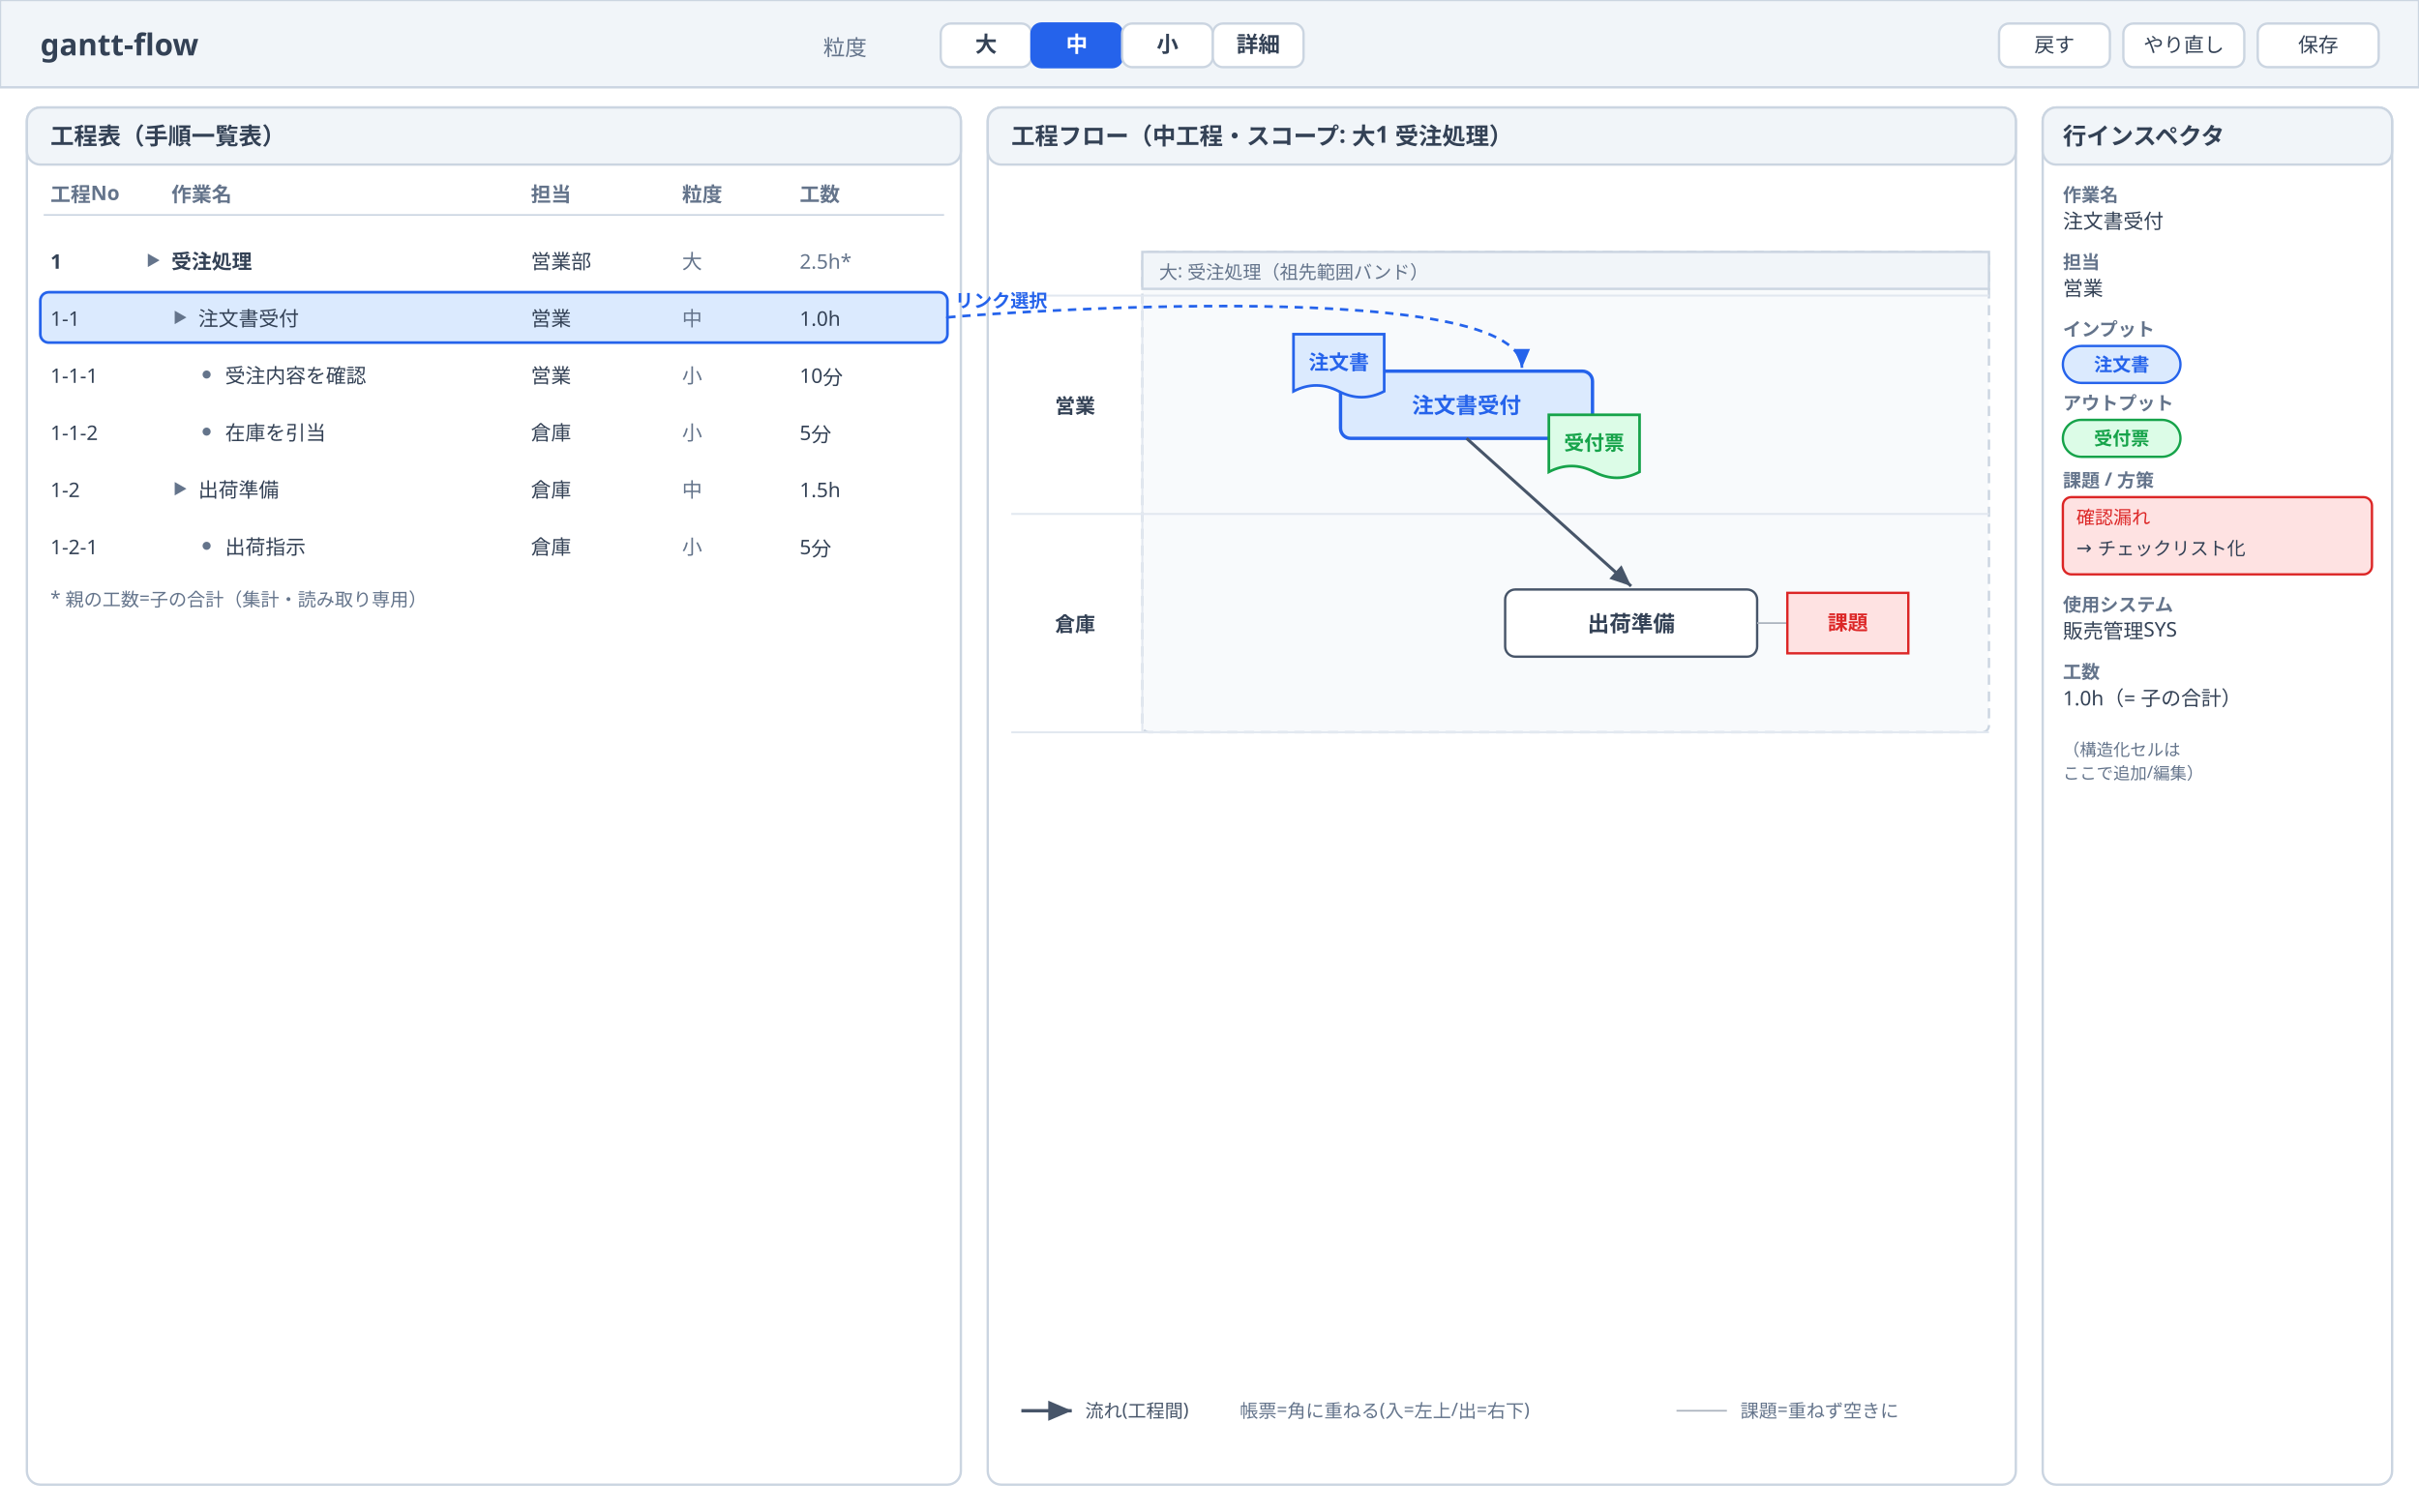
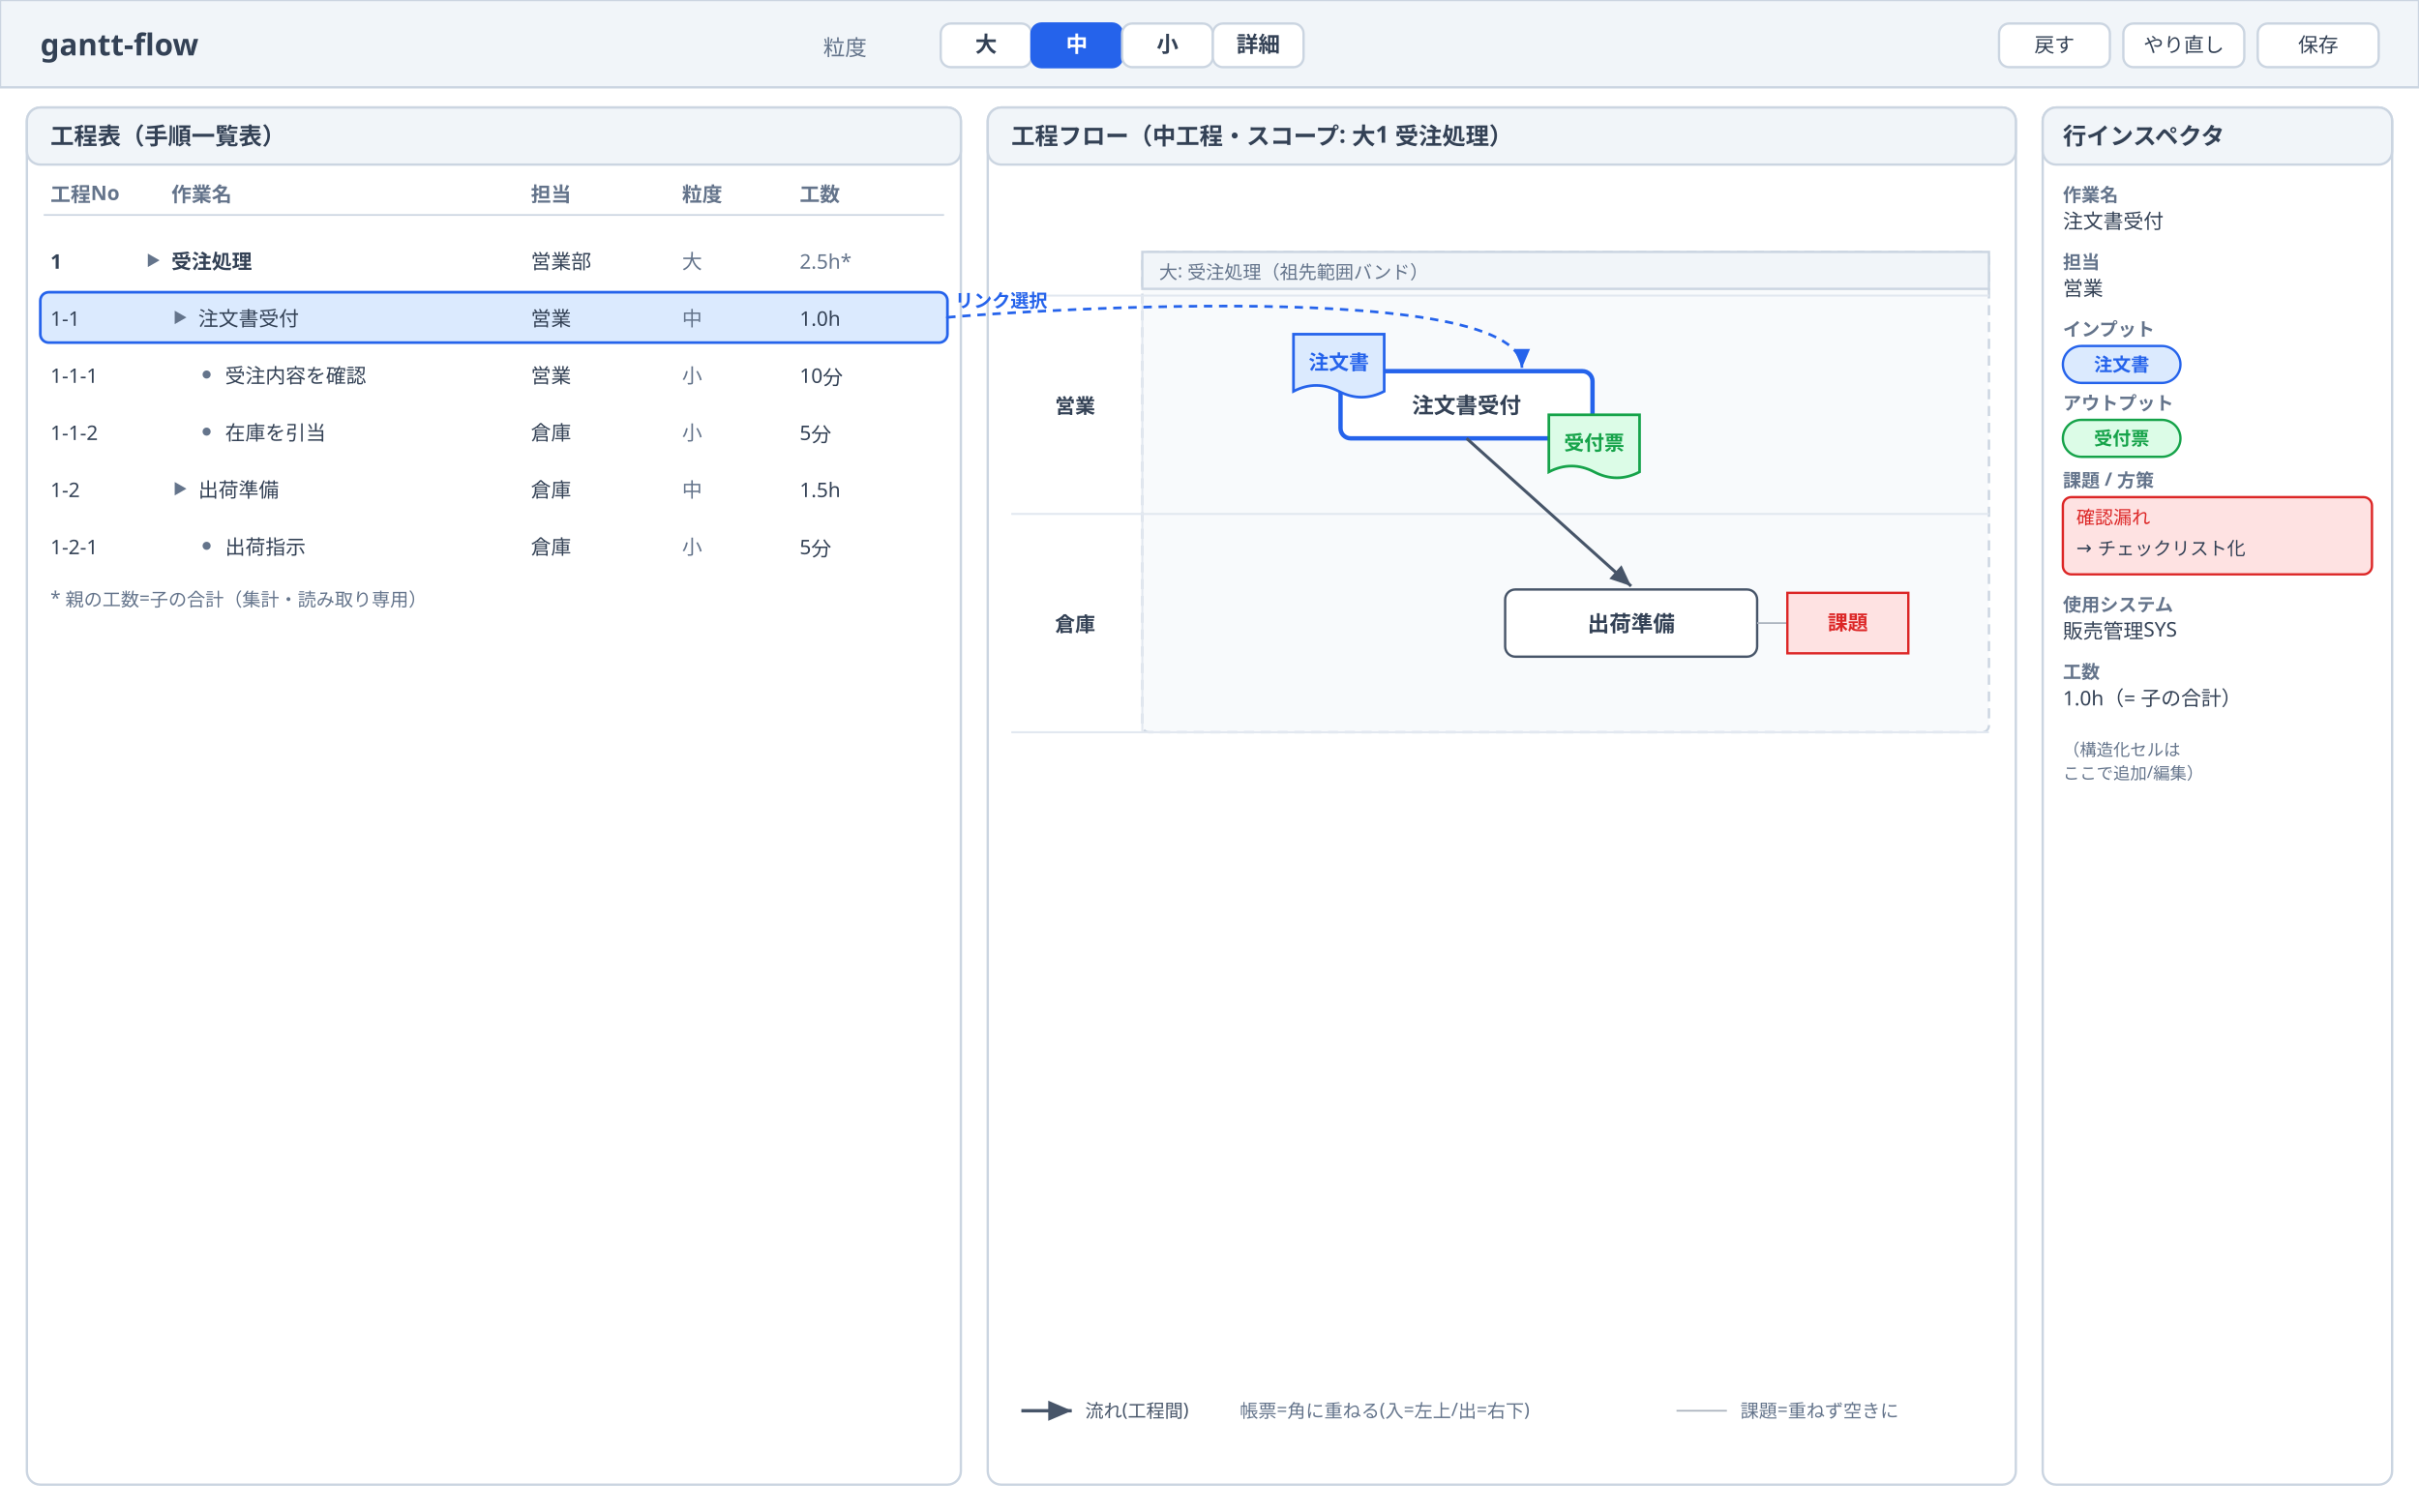
<svg xmlns="http://www.w3.org/2000/svg" width="1440" height="900" viewBox="0 0 1440 900">
  <defs>
    <marker id="arr" markerWidth="9" markerHeight="9" refX="7" refY="3" orient="auto" markerUnits="strokeWidth">
      <path d="M0,0 L7,3 L0,6 z" fill="#475569" />
    </marker>
    <marker id="arrB" markerWidth="9" markerHeight="9" refX="7" refY="3" orient="auto" markerUnits="strokeWidth">
      <path d="M0,0 L7,3 L0,6 z" fill="#2563eb" />
    </marker>
  </defs>
  <rect x="0" y="0" width="1440" height="900" rx="0" fill="#ffffff" stroke="#ffffff" stroke-width="1.4" />
  <rect x="0" y="0" width="1440" height="52" rx="0" fill="#f1f5f9" stroke="#cbd5e1" stroke-width="1.4" />
  <text x="24" y="33" font-family="IPAGothic, sans-serif" font-size="18" fill="#334155" font-weight="bold" text-anchor="start">gantt-flow</text>
  <text x="490" y="33" font-family="IPAGothic, sans-serif" font-size="13" fill="#64748b" font-weight="normal" text-anchor="start">粒度</text>
  <rect x="560" y="14" width="54" height="26" rx="6" fill="#ffffff" stroke="#cbd5e1" stroke-width="1.4" />
  <text x="587" y="31" font-family="IPAGothic, sans-serif" font-size="13" fill="#334155" font-weight="bold" text-anchor="middle">大</text>
  <rect x="614" y="14" width="54" height="26" rx="6" fill="#2563eb" stroke="#2563eb" stroke-width="1.4" />
  <text x="641" y="31" font-family="IPAGothic, sans-serif" font-size="13" fill="#ffffff" font-weight="bold" text-anchor="middle">中</text>
  <rect x="668" y="14" width="54" height="26" rx="6" fill="#ffffff" stroke="#cbd5e1" stroke-width="1.4" />
  <text x="695" y="31" font-family="IPAGothic, sans-serif" font-size="13" fill="#334155" font-weight="bold" text-anchor="middle">小</text>
  <rect x="722" y="14" width="54" height="26" rx="6" fill="#ffffff" stroke="#cbd5e1" stroke-width="1.4" />
  <text x="749" y="31" font-family="IPAGothic, sans-serif" font-size="13" fill="#334155" font-weight="bold" text-anchor="middle">詳細</text>
  <rect x="1344" y="14" width="72" height="26" rx="6" fill="#ffffff" stroke="#cbd5e1" stroke-width="1.4" />
  <text x="1380" y="31" font-family="IPAGothic, sans-serif" font-size="12" fill="#334155" font-weight="normal" text-anchor="middle">保存</text>
  <rect x="1190" y="14" width="66" height="26" rx="6" fill="#ffffff" stroke="#cbd5e1" stroke-width="1.4" />
  <text x="1223" y="31" font-family="IPAGothic, sans-serif" font-size="12" fill="#334155" font-weight="normal" text-anchor="middle">戻す</text>
  <rect x="1264" y="14" width="72" height="26" rx="6" fill="#ffffff" stroke="#cbd5e1" stroke-width="1.4" />
  <text x="1300" y="31" font-family="IPAGothic, sans-serif" font-size="12" fill="#334155" font-weight="normal" text-anchor="middle">やり直し</text>
  <rect x="16" y="64" width="556" height="820" rx="8" fill="#ffffff" stroke="#cbd5e1" stroke-width="1.4" />
  <rect x="16" y="64" width="556" height="34" rx="8" fill="#f1f5f9" stroke="#cbd5e1" stroke-width="1.4" />
  <text x="30" y="86" font-family="IPAGothic, sans-serif" font-size="14" fill="#334155" font-weight="bold" text-anchor="start">工程表（手順一覧表）</text>
  <text x="30" y="120" font-family="IPAGothic, sans-serif" font-size="12" fill="#64748b" font-weight="bold" text-anchor="start">工程No</text>
  <text x="102" y="120" font-family="IPAGothic, sans-serif" font-size="12" fill="#64748b" font-weight="bold" text-anchor="start">作業名</text>
  <text x="316" y="120" font-family="IPAGothic, sans-serif" font-size="12" fill="#64748b" font-weight="bold" text-anchor="start">担当</text>
  <text x="406" y="120" font-family="IPAGothic, sans-serif" font-size="12" fill="#64748b" font-weight="bold" text-anchor="start">粒度</text>
  <text x="476" y="120" font-family="IPAGothic, sans-serif" font-size="12" fill="#64748b" font-weight="bold" text-anchor="start">工数</text>
  <line x1="26" y1="128" x2="562" y2="128" stroke="#cbd5e1" stroke-width="1" />
  <text x="30" y="160" font-family="IPAGothic, sans-serif" font-size="12" fill="#334155" font-weight="bold" text-anchor="start">1</text>
  <polygon points="88,151 88,159 95,155" fill="#64748b" />
  <text x="102" y="160" font-family="IPAGothic, sans-serif" font-size="12" fill="#334155" font-weight="bold" text-anchor="start">受注処理</text>
  <text x="316" y="160" font-family="IPAGothic, sans-serif" font-size="12" fill="#334155" font-weight="normal" text-anchor="start">営業部</text>
  <text x="406" y="160" font-family="IPAGothic, sans-serif" font-size="12" fill="#64748b" font-weight="normal" text-anchor="start">大</text>
  <text x="476" y="160" font-family="IPAGothic, sans-serif" font-size="12" fill="#64748b" font-weight="normal" text-anchor="start">2.5h*</text>
  <rect x="24" y="174" width="540" height="30" rx="5" fill="#dbeafe" stroke="#2563eb" stroke-width="1.6" />
  <text x="30" y="194" font-family="IPAGothic, sans-serif" font-size="12" fill="#334155" font-weight="normal" text-anchor="start">1-1</text>
  <polygon points="104,185 104,193 111,189" fill="#64748b" />
  <text x="118" y="194" font-family="IPAGothic, sans-serif" font-size="12" fill="#334155" font-weight="normal" text-anchor="start">注文書受付</text>
  <text x="316" y="194" font-family="IPAGothic, sans-serif" font-size="12" fill="#334155" font-weight="normal" text-anchor="start">営業</text>
  <text x="406" y="194" font-family="IPAGothic, sans-serif" font-size="12" fill="#64748b" font-weight="normal" text-anchor="start">中</text>
  <text x="476" y="194" font-family="IPAGothic, sans-serif" font-size="12" fill="#334155" font-weight="normal" text-anchor="start">1.0h</text>
  <text x="30" y="228" font-family="IPAGothic, sans-serif" font-size="12" fill="#334155" font-weight="normal" text-anchor="start">1-1-1</text>
  <circle cx="123" cy="223" r="2.4" fill="#64748b" />
  <text x="134" y="228" font-family="IPAGothic, sans-serif" font-size="12" fill="#334155" font-weight="normal" text-anchor="start">受注内容を確認</text>
  <text x="316" y="228" font-family="IPAGothic, sans-serif" font-size="12" fill="#334155" font-weight="normal" text-anchor="start">営業</text>
  <text x="406" y="228" font-family="IPAGothic, sans-serif" font-size="12" fill="#64748b" font-weight="normal" text-anchor="start">小</text>
  <text x="476" y="228" font-family="IPAGothic, sans-serif" font-size="12" fill="#334155" font-weight="normal" text-anchor="start">10分</text>
  <text x="30" y="262" font-family="IPAGothic, sans-serif" font-size="12" fill="#334155" font-weight="normal" text-anchor="start">1-1-2</text>
  <circle cx="123" cy="257" r="2.4" fill="#64748b" />
  <text x="134" y="262" font-family="IPAGothic, sans-serif" font-size="12" fill="#334155" font-weight="normal" text-anchor="start">在庫を引当</text>
  <text x="316" y="262" font-family="IPAGothic, sans-serif" font-size="12" fill="#334155" font-weight="normal" text-anchor="start">倉庫</text>
  <text x="406" y="262" font-family="IPAGothic, sans-serif" font-size="12" fill="#64748b" font-weight="normal" text-anchor="start">小</text>
  <text x="476" y="262" font-family="IPAGothic, sans-serif" font-size="12" fill="#334155" font-weight="normal" text-anchor="start">5分</text>
  <text x="30" y="296" font-family="IPAGothic, sans-serif" font-size="12" fill="#334155" font-weight="normal" text-anchor="start">1-2</text>
  <polygon points="104,287 104,295 111,291" fill="#64748b" />
  <text x="118" y="296" font-family="IPAGothic, sans-serif" font-size="12" fill="#334155" font-weight="normal" text-anchor="start">出荷準備</text>
  <text x="316" y="296" font-family="IPAGothic, sans-serif" font-size="12" fill="#334155" font-weight="normal" text-anchor="start">倉庫</text>
  <text x="406" y="296" font-family="IPAGothic, sans-serif" font-size="12" fill="#64748b" font-weight="normal" text-anchor="start">中</text>
  <text x="476" y="296" font-family="IPAGothic, sans-serif" font-size="12" fill="#334155" font-weight="normal" text-anchor="start">1.5h</text>
  <text x="30" y="330" font-family="IPAGothic, sans-serif" font-size="12" fill="#334155" font-weight="normal" text-anchor="start">1-2-1</text>
  <circle cx="123" cy="325" r="2.4" fill="#64748b" />
  <text x="134" y="330" font-family="IPAGothic, sans-serif" font-size="12" fill="#334155" font-weight="normal" text-anchor="start">出荷指示</text>
  <text x="316" y="330" font-family="IPAGothic, sans-serif" font-size="12" fill="#334155" font-weight="normal" text-anchor="start">倉庫</text>
  <text x="406" y="330" font-family="IPAGothic, sans-serif" font-size="12" fill="#64748b" font-weight="normal" text-anchor="start">小</text>
  <text x="476" y="330" font-family="IPAGothic, sans-serif" font-size="12" fill="#334155" font-weight="normal" text-anchor="start">5分</text>
  <text x="30" y="360" font-family="IPAGothic, sans-serif" font-size="11" fill="#64748b" font-weight="normal" text-anchor="start">* 親の工数=子の合計（集計・読み取り専用）</text>
  <rect x="588" y="64" width="612" height="820" rx="8" fill="#ffffff" stroke="#cbd5e1" stroke-width="1.4" />
  <rect x="588" y="64" width="612" height="34" rx="8" fill="#f1f5f9" stroke="#cbd5e1" stroke-width="1.4" />
  <text x="602" y="86" font-family="IPAGothic, sans-serif" font-size="14" fill="#334155" font-weight="bold" text-anchor="start">工程フロー（中工程・スコープ: 大1 受注処理）</text>
  <rect x="680" y="150" width="504" height="286" rx="4" fill="#f8fafc" stroke="#cbd5e1" stroke-width="1.4" stroke-dasharray="6 4" />
  <rect x="680" y="150" width="504" height="22" rx="0" fill="#f1f5f9" stroke="#cbd5e1" stroke-width="1.4" />
  <text x="690" y="166" font-family="IPAGothic, sans-serif" font-size="11" fill="#64748b" font-weight="normal" text-anchor="start">大: 受注処理（祖先範囲バンド）</text>
  <line x1="602" y1="176" x2="1184" y2="176" stroke="#e2e8f0" stroke-width="1.2" />
  <line x1="602" y1="306" x2="1184" y2="306" stroke="#e2e8f0" stroke-width="1.2" />
  <line x1="602" y1="436" x2="1184" y2="436" stroke="#e2e8f0" stroke-width="1.2" />
  <line x1="680" y1="176" x2="680" y2="436" stroke="#e2e8f0" stroke-width="1.2" />
  <text x="640" y="246.0" font-family="IPAGothic, sans-serif" font-size="12" fill="#334155" font-weight="bold" text-anchor="middle">営業</text>
  <text x="640" y="376.0" font-family="IPAGothic, sans-serif" font-size="12" fill="#334155" font-weight="bold" text-anchor="middle">倉庫</text>
-   <rect x="798" y="221" width="150" height="40" rx="6" fill="#dbeafe" stroke="#2563eb" stroke-width="2" />
-   <text x="873" y="246" font-family="IPAGothic, sans-serif" font-size="13" fill="#2563eb" font-weight="bold" text-anchor="middle">注文書受付</text>
+   <rect x="798" y="221" width="150" height="40" rx="6" fill="#ffffff" stroke="#2563eb" stroke-width="2.6" />
+   <text x="873" y="246" font-family="IPAGothic, sans-serif" font-size="13" fill="#334155" font-weight="bold" text-anchor="middle">注文書受付</text>
  <path d="M770,199 h54 v34 q-13.5,7 -27.0,0 q-13.5,-7 -27.0,0 z" fill="#dbeafe" stroke="#2563eb" stroke-width="1.6" />
  <text x="797.0" y="220.0" font-family="IPAGothic, sans-serif" font-size="12" fill="#2563eb" font-weight="bold" text-anchor="middle">注文書</text>
  <path d="M922,247 h54 v34 q-13.5,7 -27.0,0 q-13.5,-7 -27.0,0 z" fill="#dcfce7" stroke="#16a34a" stroke-width="1.6" />
  <text x="949.0" y="268.0" font-family="IPAGothic, sans-serif" font-size="12" fill="#16a34a" font-weight="bold" text-anchor="middle">受付票</text>
  <line x1="873" y1="261" x2="971" y2="349" stroke="#475569" stroke-width="1.8" marker-end="url(#arr)" />
  <rect x="896" y="351" width="150" height="40" rx="6" fill="#ffffff" stroke="#475569" stroke-width="1.4" />
  <text x="971" y="376" font-family="IPAGothic, sans-serif" font-size="13" fill="#334155" font-weight="bold" text-anchor="middle">出荷準備</text>
  <line x1="1046" y1="371" x2="1064" y2="371" stroke="#aab2bd" stroke-width="1.0" />
  <rect x="1064" y="353" width="72" height="36" rx="0" fill="#fee2e2" stroke="#dc2626" stroke-width="1.4" />
  <text x="1100" y="375" font-family="IPAGothic, sans-serif" font-size="12" fill="#dc2626" font-weight="bold" text-anchor="middle">課題</text>
  <line x1="608" y1="840" x2="638" y2="840" stroke="#475569" stroke-width="2" marker-end="url(#arr)" />
  <text x="646" y="844" font-family="IPAGothic, sans-serif" font-size="11" fill="#475569" font-weight="normal" text-anchor="start">流れ(工程間)</text>
  <text x="738" y="844" font-family="IPAGothic, sans-serif" font-size="11" fill="#64748b" font-weight="normal" text-anchor="start">帳票=角に重ねる(入=左上/出=右下)</text>
  <line x1="998" y1="840" x2="1028" y2="840" stroke="#aab2bd" stroke-width="1.0" />
  <text x="1036" y="844" font-family="IPAGothic, sans-serif" font-size="11" fill="#64748b" font-weight="normal" text-anchor="start">課題=重ねず空きに</text>
  <path d="M564,189.0 C558,189.0 906,161 906,219" fill="none" stroke="#2563eb" stroke-width="1.6" stroke-dasharray="5 4" marker-end="url(#arrB)" />
  <text x="596" y="183.0" font-family="IPAGothic, sans-serif" font-size="11" fill="#2563eb" font-weight="bold" text-anchor="middle">リンク選択</text>
  <rect x="1216" y="64" width="208" height="820" rx="8" fill="#ffffff" stroke="#cbd5e1" stroke-width="1.4" />
  <rect x="1216" y="64" width="208" height="34" rx="8" fill="#f1f5f9" stroke="#cbd5e1" stroke-width="1.4" />
  <text x="1228" y="86" font-family="IPAGothic, sans-serif" font-size="14" fill="#334155" font-weight="bold" text-anchor="start">行インスペクタ</text>
  <text x="1228" y="120" font-family="IPAGothic, sans-serif" font-size="11" fill="#64748b" font-weight="bold" text-anchor="start">作業名</text>
  <text x="1228" y="136" font-family="IPAGothic, sans-serif" font-size="12" fill="#334155" font-weight="normal" text-anchor="start">注文書受付</text>
  <text x="1228" y="160" font-family="IPAGothic, sans-serif" font-size="11" fill="#64748b" font-weight="bold" text-anchor="start">担当</text>
  <text x="1228" y="176" font-family="IPAGothic, sans-serif" font-size="12" fill="#334155" font-weight="normal" text-anchor="start">営業</text>
  <text x="1228" y="200" font-family="IPAGothic, sans-serif" font-size="11" fill="#64748b" font-weight="bold" text-anchor="start">インプット</text>
  <rect x="1228" y="206" width="70" height="22" rx="11.0" fill="#dbeafe" stroke="#2563eb" stroke-width="1.4" />
  <text x="1263.0" y="221.0" font-family="IPAGothic, sans-serif" font-size="11" fill="#2563eb" font-weight="bold" text-anchor="middle">注文書</text>
  <text x="1228" y="244" font-family="IPAGothic, sans-serif" font-size="11" fill="#64748b" font-weight="bold" text-anchor="start">アウトプット</text>
  <rect x="1228" y="250" width="70" height="22" rx="11.0" fill="#dcfce7" stroke="#16a34a" stroke-width="1.4" />
  <text x="1263.0" y="265.0" font-family="IPAGothic, sans-serif" font-size="11" fill="#16a34a" font-weight="bold" text-anchor="middle">受付票</text>
  <text x="1228" y="290" font-family="IPAGothic, sans-serif" font-size="11" fill="#64748b" font-weight="bold" text-anchor="start">課題 / 方策</text>
  <rect x="1228" y="296" width="184" height="46" rx="5" fill="#fee2e2" stroke="#dc2626" stroke-width="1.4" />
  <text x="1236" y="312" font-family="IPAGothic, sans-serif" font-size="11" fill="#dc2626" font-weight="normal" text-anchor="start">確認漏れ</text>
  <text x="1236" y="330" font-family="IPAGothic, sans-serif" font-size="11" fill="#334155" font-weight="normal" text-anchor="start">→ チェックリスト化</text>
  <text x="1228" y="364" font-family="IPAGothic, sans-serif" font-size="11" fill="#64748b" font-weight="bold" text-anchor="start">使用システム</text>
  <text x="1228" y="380" font-family="IPAGothic, sans-serif" font-size="12" fill="#334155" font-weight="normal" text-anchor="start">販売管理SYS</text>
  <text x="1228" y="404" font-family="IPAGothic, sans-serif" font-size="11" fill="#64748b" font-weight="bold" text-anchor="start">工数</text>
  <text x="1228" y="420" font-family="IPAGothic, sans-serif" font-size="12" fill="#334155" font-weight="normal" text-anchor="start">1.0h（= 子の合計）</text>
  <text x="1228" y="450" font-family="IPAGothic, sans-serif" font-size="10" fill="#64748b" font-weight="normal" text-anchor="start">（構造化セルは</text>
  <text x="1228" y="464" font-family="IPAGothic, sans-serif" font-size="10" fill="#64748b" font-weight="normal" text-anchor="start"> ここで追加/編集）</text>
</svg>
